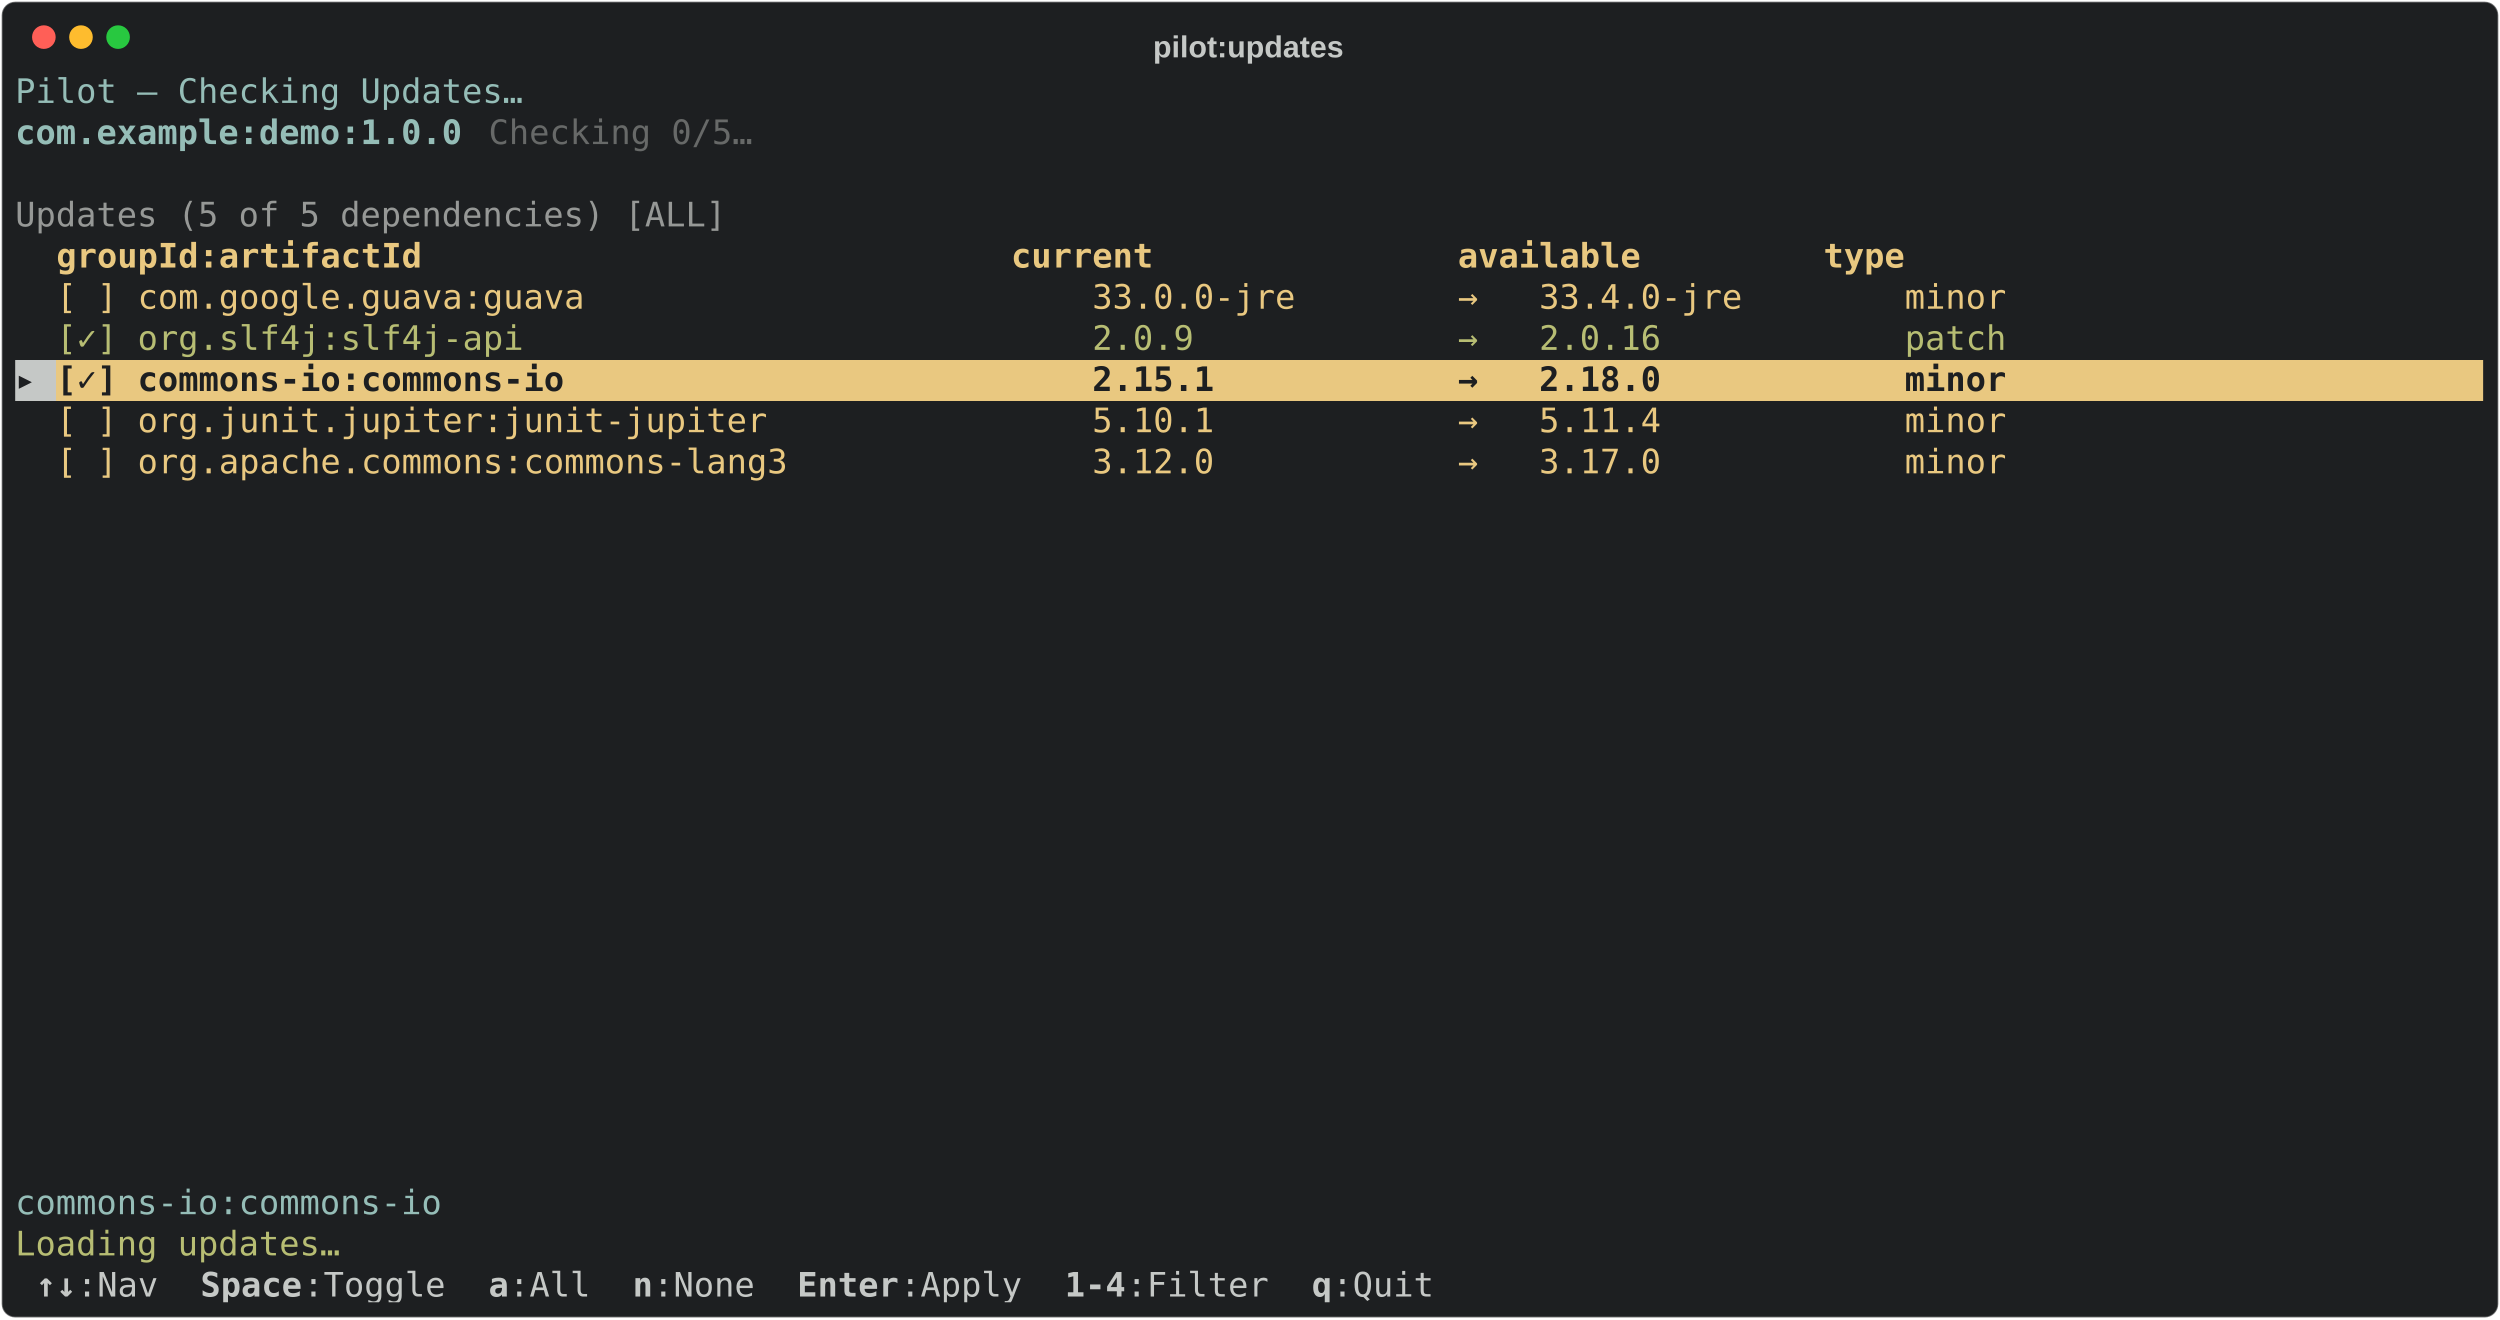
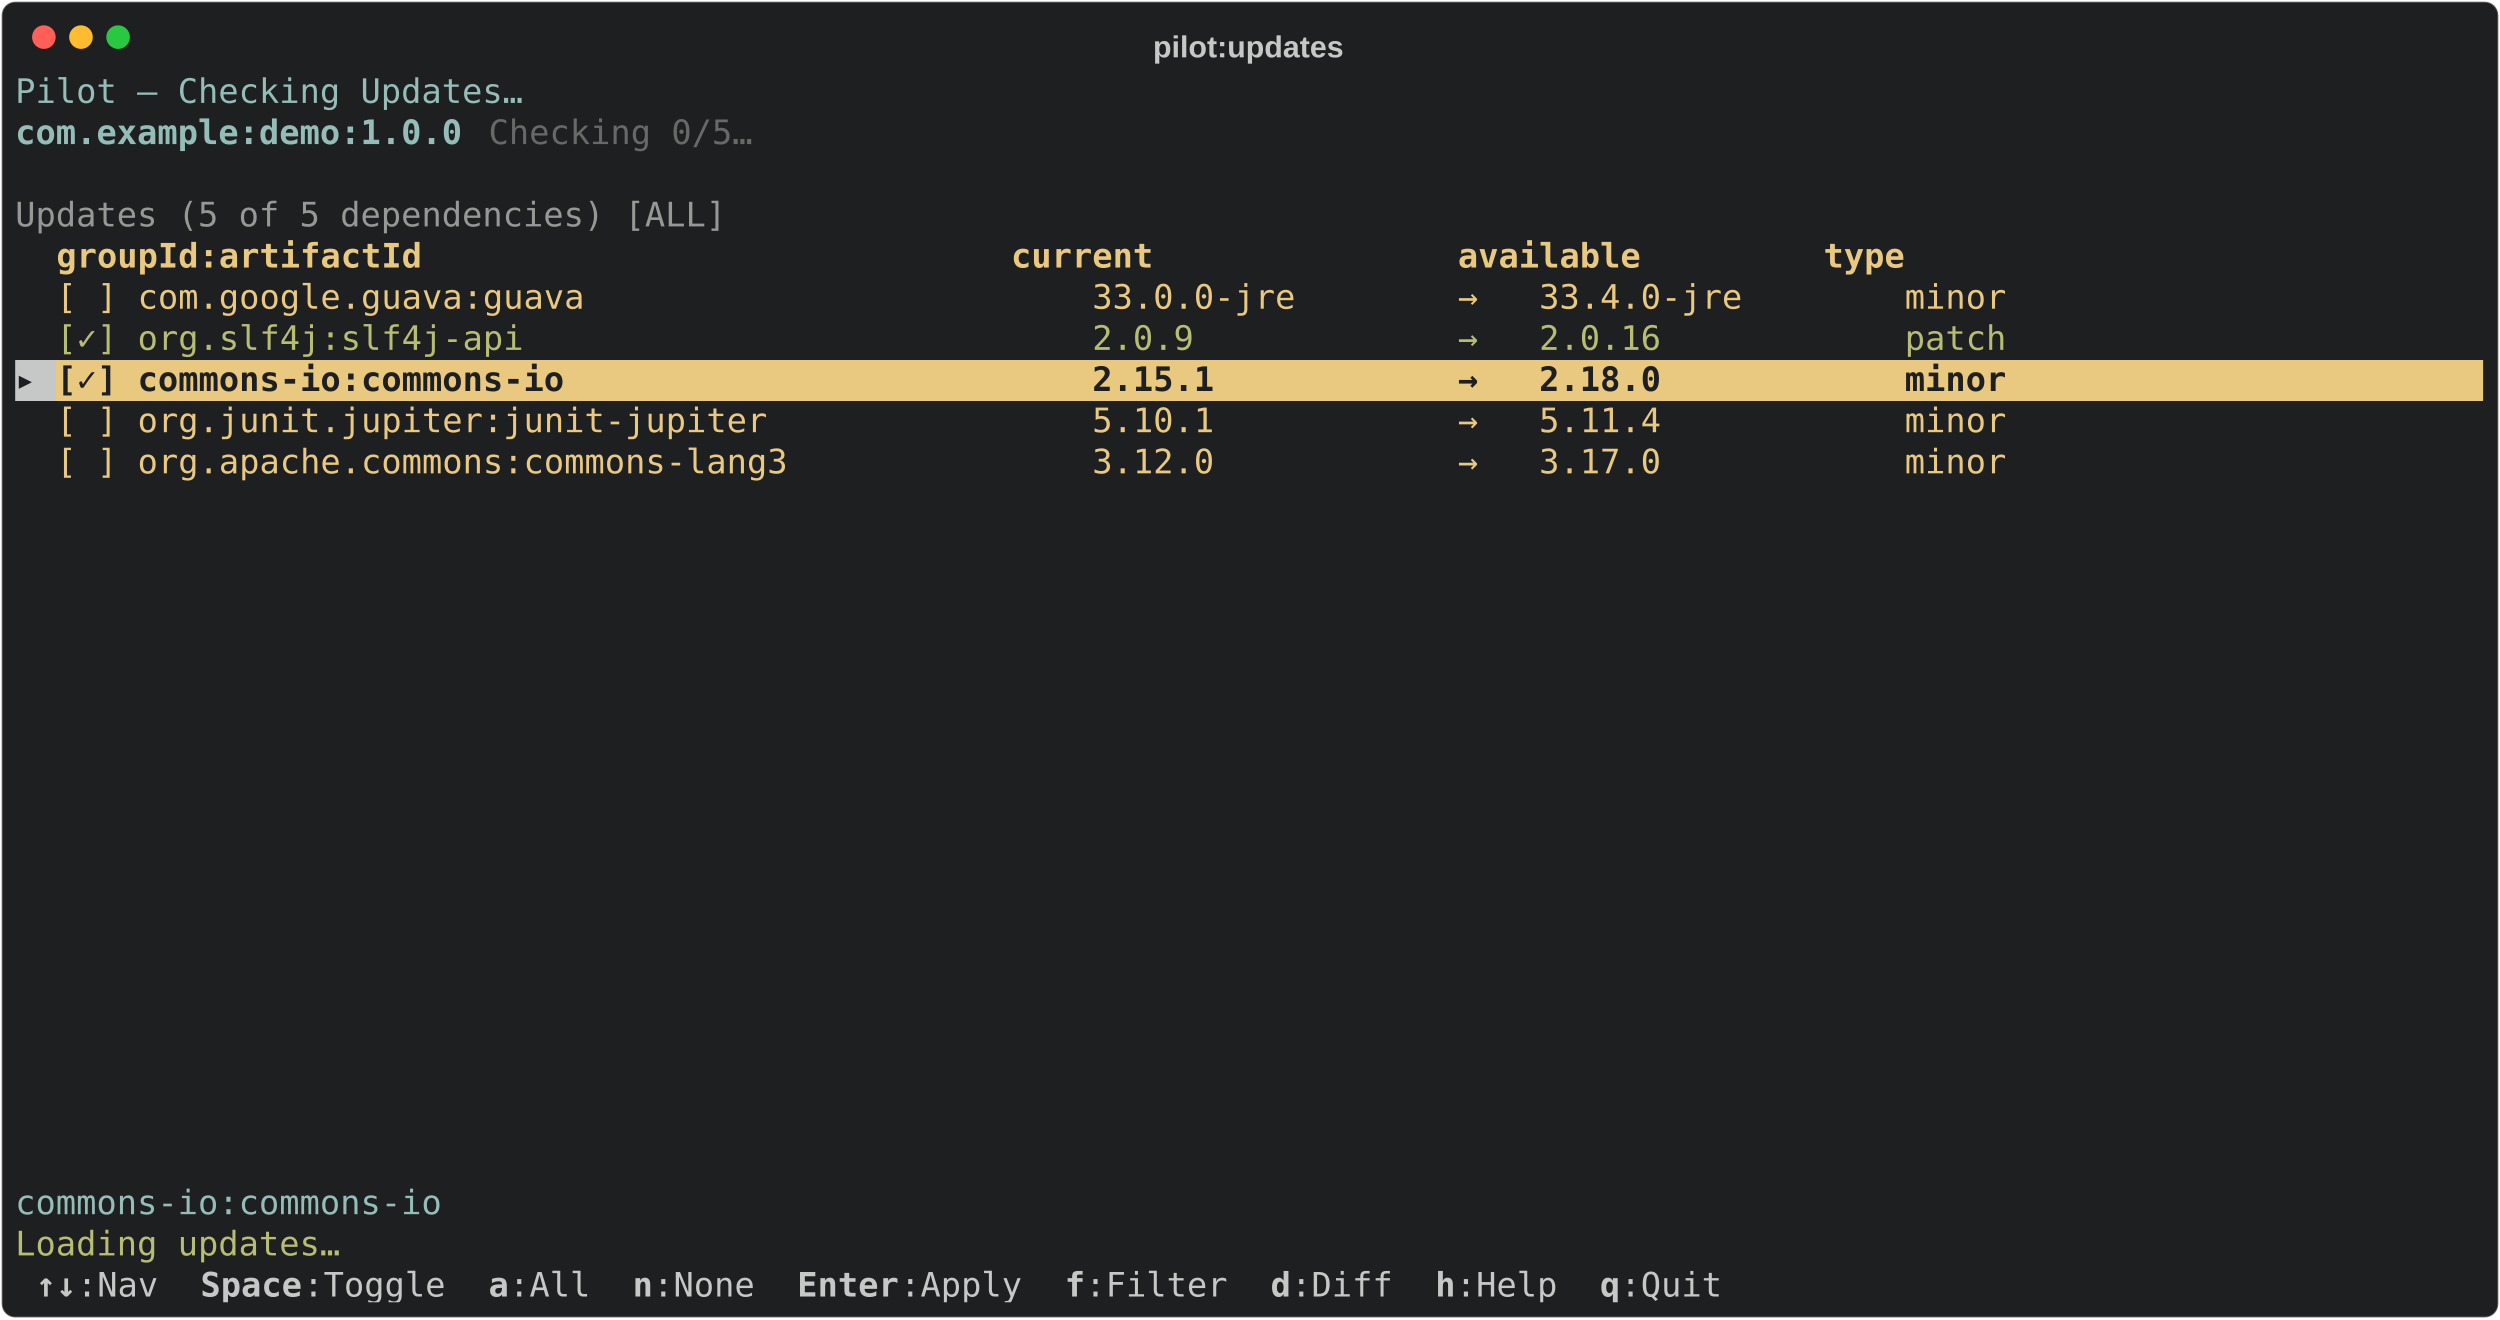
<svg xmlns="http://www.w3.org/2000/svg" class="rich-terminal" viewBox="0 0 1482 782">
-   <style>    @font-face {        font-family: "Fira Code";        src: local("FiraCode-Regular"),                url("https://cdnjs.cloudflare.com/ajax/libs/firacode/6.2.0/woff2/FiraCode-Regular.woff2") format("woff2"),                url("https://cdnjs.cloudflare.com/ajax/libs/firacode/6.2.0/woff/FiraCode-Regular.woff") format("woff");        font-style: normal;        font-weight: 400;    }    @font-face {        font-family: "Fira Code";        src: local("FiraCode-Bold"),                url("https://cdnjs.cloudflare.com/ajax/libs/firacode/6.2.0/woff2/FiraCode-Bold.woff2") format("woff2"),                url("https://cdnjs.cloudflare.com/ajax/libs/firacode/6.2.0/woff/FiraCode-Bold.woff") format("woff");        font-style: bold;        font-weight: 700;    }    .terminal-484867118-matrix {        font-family: Fira Code, monospace;        font-size: 20px;        line-height: 24.4px;        font-variant-east-asian: full-width;    }    .terminal-484867118-title {        font-size: 18px;        font-weight: bold;        font-family: arial;    }    .terminal-484867118-r1 { fill: #95bdb7 }.terminal-484867118-r2 { fill: #c5c8c6 }.terminal-484867118-r3 { fill: #95bdb7;font-weight: bold }.terminal-484867118-r4 { fill: #676968 }.terminal-484867118-r5 { fill: #969896 }.terminal-484867118-r6 { fill: #e9c880;font-weight: bold }.terminal-484867118-r7 { fill: #e9c880 }.terminal-484867118-r8 { fill: #b7bd73 }.terminal-484867118-r9 { fill: #1d1f21;font-weight: bold }.terminal-484867118-r10 { fill: #c5c8c6;font-weight: bold }    </style>
+   <style>    @font-face {        font-family: "Fira Code";        src: local("FiraCode-Regular"),                url("https://cdnjs.cloudflare.com/ajax/libs/firacode/6.2.0/woff2/FiraCode-Regular.woff2") format("woff2"),                url("https://cdnjs.cloudflare.com/ajax/libs/firacode/6.2.0/woff/FiraCode-Regular.woff") format("woff");        font-style: normal;        font-weight: 400;    }    @font-face {        font-family: "Fira Code";        src: local("FiraCode-Bold"),                url("https://cdnjs.cloudflare.com/ajax/libs/firacode/6.2.0/woff2/FiraCode-Bold.woff2") format("woff2"),                url("https://cdnjs.cloudflare.com/ajax/libs/firacode/6.2.0/woff/FiraCode-Bold.woff") format("woff");        font-style: bold;        font-weight: 700;    }    .terminal-1408270084-matrix {        font-family: Fira Code, monospace;        font-size: 20px;        line-height: 24.4px;        font-variant-east-asian: full-width;    }    .terminal-1408270084-title {        font-size: 18px;        font-weight: bold;        font-family: arial;    }    .terminal-1408270084-r1 { fill: #95bdb7 }.terminal-1408270084-r2 { fill: #c5c8c6 }.terminal-1408270084-r3 { fill: #95bdb7;font-weight: bold }.terminal-1408270084-r4 { fill: #676968 }.terminal-1408270084-r5 { fill: #969896 }.terminal-1408270084-r6 { fill: #e9c880;font-weight: bold }.terminal-1408270084-r7 { fill: #e9c880 }.terminal-1408270084-r8 { fill: #b7bd73 }.terminal-1408270084-r9 { fill: #1d1f21;font-weight: bold }.terminal-1408270084-r10 { fill: #c5c8c6;font-weight: bold }    </style>
  <defs>
-     <clipPath id="terminal-484867118-clip-terminal">
+     <clipPath id="terminal-1408270084-clip-terminal">
      <rect x="0" y="0" width="1463" height="731" />
    </clipPath>
-     <clipPath id="terminal-484867118-line-0">
+     <clipPath id="terminal-1408270084-line-0">
      <rect x="0" y="1.5" width="1464" height="24.65" />
    </clipPath>
-     <clipPath id="terminal-484867118-line-1">
+     <clipPath id="terminal-1408270084-line-1">
      <rect x="0" y="25.9" width="1464" height="24.65" />
    </clipPath>
-     <clipPath id="terminal-484867118-line-2">
+     <clipPath id="terminal-1408270084-line-2">
      <rect x="0" y="50.3" width="1464" height="24.65" />
    </clipPath>
-     <clipPath id="terminal-484867118-line-3">
+     <clipPath id="terminal-1408270084-line-3">
      <rect x="0" y="74.7" width="1464" height="24.65" />
    </clipPath>
-     <clipPath id="terminal-484867118-line-4">
+     <clipPath id="terminal-1408270084-line-4">
      <rect x="0" y="99.1" width="1464" height="24.65" />
    </clipPath>
-     <clipPath id="terminal-484867118-line-5">
+     <clipPath id="terminal-1408270084-line-5">
      <rect x="0" y="123.5" width="1464" height="24.65" />
    </clipPath>
-     <clipPath id="terminal-484867118-line-6">
+     <clipPath id="terminal-1408270084-line-6">
      <rect x="0" y="147.9" width="1464" height="24.65" />
    </clipPath>
-     <clipPath id="terminal-484867118-line-7">
+     <clipPath id="terminal-1408270084-line-7">
      <rect x="0" y="172.3" width="1464" height="24.65" />
    </clipPath>
-     <clipPath id="terminal-484867118-line-8">
+     <clipPath id="terminal-1408270084-line-8">
      <rect x="0" y="196.7" width="1464" height="24.65" />
    </clipPath>
-     <clipPath id="terminal-484867118-line-9">
+     <clipPath id="terminal-1408270084-line-9">
      <rect x="0" y="221.1" width="1464" height="24.65" />
    </clipPath>
-     <clipPath id="terminal-484867118-line-10">
+     <clipPath id="terminal-1408270084-line-10">
      <rect x="0" y="245.5" width="1464" height="24.65" />
    </clipPath>
-     <clipPath id="terminal-484867118-line-11">
+     <clipPath id="terminal-1408270084-line-11">
      <rect x="0" y="269.9" width="1464" height="24.65" />
    </clipPath>
-     <clipPath id="terminal-484867118-line-12">
+     <clipPath id="terminal-1408270084-line-12">
      <rect x="0" y="294.3" width="1464" height="24.65" />
    </clipPath>
-     <clipPath id="terminal-484867118-line-13">
+     <clipPath id="terminal-1408270084-line-13">
      <rect x="0" y="318.7" width="1464" height="24.65" />
    </clipPath>
-     <clipPath id="terminal-484867118-line-14">
+     <clipPath id="terminal-1408270084-line-14">
      <rect x="0" y="343.1" width="1464" height="24.65" />
    </clipPath>
-     <clipPath id="terminal-484867118-line-15">
+     <clipPath id="terminal-1408270084-line-15">
      <rect x="0" y="367.5" width="1464" height="24.65" />
    </clipPath>
-     <clipPath id="terminal-484867118-line-16">
+     <clipPath id="terminal-1408270084-line-16">
      <rect x="0" y="391.9" width="1464" height="24.65" />
    </clipPath>
-     <clipPath id="terminal-484867118-line-17">
+     <clipPath id="terminal-1408270084-line-17">
      <rect x="0" y="416.3" width="1464" height="24.65" />
    </clipPath>
-     <clipPath id="terminal-484867118-line-18">
+     <clipPath id="terminal-1408270084-line-18">
      <rect x="0" y="440.7" width="1464" height="24.65" />
    </clipPath>
-     <clipPath id="terminal-484867118-line-19">
+     <clipPath id="terminal-1408270084-line-19">
      <rect x="0" y="465.1" width="1464" height="24.65" />
    </clipPath>
-     <clipPath id="terminal-484867118-line-20">
+     <clipPath id="terminal-1408270084-line-20">
      <rect x="0" y="489.5" width="1464" height="24.65" />
    </clipPath>
-     <clipPath id="terminal-484867118-line-21">
+     <clipPath id="terminal-1408270084-line-21">
      <rect x="0" y="513.9" width="1464" height="24.65" />
    </clipPath>
-     <clipPath id="terminal-484867118-line-22">
+     <clipPath id="terminal-1408270084-line-22">
      <rect x="0" y="538.3" width="1464" height="24.65" />
    </clipPath>
-     <clipPath id="terminal-484867118-line-23">
+     <clipPath id="terminal-1408270084-line-23">
      <rect x="0" y="562.7" width="1464" height="24.65" />
    </clipPath>
-     <clipPath id="terminal-484867118-line-24">
+     <clipPath id="terminal-1408270084-line-24">
      <rect x="0" y="587.1" width="1464" height="24.65" />
    </clipPath>
-     <clipPath id="terminal-484867118-line-25">
+     <clipPath id="terminal-1408270084-line-25">
      <rect x="0" y="611.5" width="1464" height="24.65" />
    </clipPath>
-     <clipPath id="terminal-484867118-line-26">
+     <clipPath id="terminal-1408270084-line-26">
      <rect x="0" y="635.9" width="1464" height="24.65" />
    </clipPath>
-     <clipPath id="terminal-484867118-line-27">
+     <clipPath id="terminal-1408270084-line-27">
      <rect x="0" y="660.3" width="1464" height="24.65" />
    </clipPath>
-     <clipPath id="terminal-484867118-line-28">
+     <clipPath id="terminal-1408270084-line-28">
      <rect x="0" y="684.7" width="1464" height="24.65" />
    </clipPath>
-     <clipPath id="terminal-484867118-line-29">
+     <clipPath id="terminal-1408270084-line-29">
      <rect x="0" y="709.1" width="1464" height="24.65" />
    </clipPath>
  </defs>
  <rect fill="#1d1f21" stroke="rgba(255,255,255,0.35)" stroke-width="1" x="1" y="1" width="1480" height="780" rx="8" />
-   <text class="terminal-484867118-title" fill="#c5c8c6" text-anchor="middle" x="740" y="34">pilot:updates</text>
+   <text class="terminal-1408270084-title" fill="#c5c8c6" text-anchor="middle" x="740" y="34">pilot:updates</text>
  <g transform="translate(26,22)">
    <circle cx="0" cy="0" r="7" fill="#ff5f57" />
    <circle cx="22" cy="0" r="7" fill="#febc2e" />
    <circle cx="44" cy="0" r="7" fill="#28c840" />
  </g>
-   <g transform="translate(9, 41)" clip-path="url(#terminal-484867118-clip-terminal)">
+   <g transform="translate(9, 41)" clip-path="url(#terminal-1408270084-clip-terminal)">
    <rect fill="#c5c8c6" x="0" y="172.3" width="24.4" height="24.65" shape-rendering="crispEdges" />
    <rect fill="#e9c880" x="24.4" y="172.3" width="1439.6" height="24.65" shape-rendering="crispEdges" />
-     <g class="terminal-484867118-matrix">
-       <text class="terminal-484867118-r1" x="0" y="20" textLength="329.4" clip-path="url(#terminal-484867118-line-0)"> Pilot — Checking Updates… </text>
-       <text class="terminal-484867118-r3" x="0" y="44.4" textLength="280.6" clip-path="url(#terminal-484867118-line-1)"> com.example:demo:1.0.0</text>
-       <text class="terminal-484867118-r4" x="280.6" y="44.4" textLength="183" clip-path="url(#terminal-484867118-line-1)">  Checking 0/5…</text>
-       <text class="terminal-484867118-r5" x="0" y="93.2" textLength="451.4" clip-path="url(#terminal-484867118-line-3)"> Updates (5 of 5 dependencies) [ALL] </text>
-       <text class="terminal-484867118-r6" x="24.4" y="117.6" textLength="1439.6" clip-path="url(#terminal-484867118-line-4)">    groupId:artifactId                             current               available         type                       </text>
-       <text class="terminal-484867118-r7" x="24.4" y="142" textLength="1439.6" clip-path="url(#terminal-484867118-line-5)">[ ] com.google.guava:guava                         33.0.0-jre        →   33.4.0-jre        minor                      </text>
-       <text class="terminal-484867118-r8" x="24.4" y="166.4" textLength="1439.6" clip-path="url(#terminal-484867118-line-6)">[✓] org.slf4j:slf4j-api                            2.0.9             →   2.0.16            patch                      </text>
-       <text class="terminal-484867118-r9" x="0" y="190.8" textLength="24.4" clip-path="url(#terminal-484867118-line-7)">▸ </text>
-       <text class="terminal-484867118-r9" x="24.4" y="190.8" textLength="1439.6" clip-path="url(#terminal-484867118-line-7)">[✓] commons-io:commons-io                          2.15.1            →   2.18.0            minor                      </text>
-       <text class="terminal-484867118-r7" x="24.4" y="215.2" textLength="1439.6" clip-path="url(#terminal-484867118-line-8)">[ ] org.junit.jupiter:junit-jupiter                5.10.1            →   5.11.4            minor                      </text>
-       <text class="terminal-484867118-r7" x="24.4" y="239.6" textLength="1439.6" clip-path="url(#terminal-484867118-line-9)">[ ] org.apache.commons:commons-lang3               3.12.0            →   3.17.0            minor                      </text>
-       <text class="terminal-484867118-r1" x="0" y="678.8" textLength="268.4" clip-path="url(#terminal-484867118-line-27)"> commons-io:commons-io</text>
-       <text class="terminal-484867118-r8" x="0" y="703.2" textLength="207.4" clip-path="url(#terminal-484867118-line-28)"> Loading updates…</text>
-       <text class="terminal-484867118-r10" x="12.2" y="727.6" textLength="24.4" clip-path="url(#terminal-484867118-line-29)">↑↓</text>
-       <text class="terminal-484867118-r2" x="36.6" y="727.6" textLength="73.2" clip-path="url(#terminal-484867118-line-29)">:Nav  </text>
-       <text class="terminal-484867118-r10" x="109.8" y="727.6" textLength="61" clip-path="url(#terminal-484867118-line-29)">Space</text>
-       <text class="terminal-484867118-r2" x="170.8" y="727.6" textLength="109.8" clip-path="url(#terminal-484867118-line-29)">:Toggle  </text>
-       <text class="terminal-484867118-r10" x="280.6" y="727.6" textLength="12.2" clip-path="url(#terminal-484867118-line-29)">a</text>
-       <text class="terminal-484867118-r2" x="292.8" y="727.6" textLength="73.2" clip-path="url(#terminal-484867118-line-29)">:All  </text>
-       <text class="terminal-484867118-r10" x="366" y="727.6" textLength="12.2" clip-path="url(#terminal-484867118-line-29)">n</text>
-       <text class="terminal-484867118-r2" x="378.2" y="727.6" textLength="85.4" clip-path="url(#terminal-484867118-line-29)">:None  </text>
-       <text class="terminal-484867118-r10" x="463.6" y="727.6" textLength="61" clip-path="url(#terminal-484867118-line-29)">Enter</text>
-       <text class="terminal-484867118-r2" x="524.6" y="727.6" textLength="97.6" clip-path="url(#terminal-484867118-line-29)">:Apply  </text>
-       <text class="terminal-484867118-r10" x="622.2" y="727.6" textLength="36.6" clip-path="url(#terminal-484867118-line-29)">1-4</text>
-       <text class="terminal-484867118-r2" x="658.8" y="727.6" textLength="109.8" clip-path="url(#terminal-484867118-line-29)">:Filter  </text>
-       <text class="terminal-484867118-r10" x="768.6" y="727.6" textLength="12.2" clip-path="url(#terminal-484867118-line-29)">q</text>
-       <text class="terminal-484867118-r2" x="780.8" y="727.6" textLength="683.2" clip-path="url(#terminal-484867118-line-29)">:Quit                                                   </text>
+     <g class="terminal-1408270084-matrix">
+       <text class="terminal-1408270084-r1" x="0" y="20" textLength="329.4" clip-path="url(#terminal-1408270084-line-0)"> Pilot — Checking Updates… </text>
+       <text class="terminal-1408270084-r3" x="0" y="44.4" textLength="280.6" clip-path="url(#terminal-1408270084-line-1)"> com.example:demo:1.0.0</text>
+       <text class="terminal-1408270084-r4" x="280.6" y="44.4" textLength="183" clip-path="url(#terminal-1408270084-line-1)">  Checking 0/5…</text>
+       <text class="terminal-1408270084-r5" x="0" y="93.2" textLength="451.4" clip-path="url(#terminal-1408270084-line-3)"> Updates (5 of 5 dependencies) [ALL] </text>
+       <text class="terminal-1408270084-r6" x="24.4" y="117.6" textLength="1439.6" clip-path="url(#terminal-1408270084-line-4)">    groupId:artifactId                             current               available         type                       </text>
+       <text class="terminal-1408270084-r7" x="24.4" y="142" textLength="1439.6" clip-path="url(#terminal-1408270084-line-5)">[ ] com.google.guava:guava                         33.0.0-jre        →   33.4.0-jre        minor                      </text>
+       <text class="terminal-1408270084-r8" x="24.4" y="166.4" textLength="1439.6" clip-path="url(#terminal-1408270084-line-6)">[✓] org.slf4j:slf4j-api                            2.0.9             →   2.0.16            patch                      </text>
+       <text class="terminal-1408270084-r9" x="0" y="190.8" textLength="24.4" clip-path="url(#terminal-1408270084-line-7)">▸ </text>
+       <text class="terminal-1408270084-r9" x="24.4" y="190.8" textLength="1439.6" clip-path="url(#terminal-1408270084-line-7)">[✓] commons-io:commons-io                          2.15.1            →   2.18.0            minor                      </text>
+       <text class="terminal-1408270084-r7" x="24.4" y="215.2" textLength="1439.6" clip-path="url(#terminal-1408270084-line-8)">[ ] org.junit.jupiter:junit-jupiter                5.10.1            →   5.11.4            minor                      </text>
+       <text class="terminal-1408270084-r7" x="24.4" y="239.6" textLength="1439.6" clip-path="url(#terminal-1408270084-line-9)">[ ] org.apache.commons:commons-lang3               3.12.0            →   3.17.0            minor                      </text>
+       <text class="terminal-1408270084-r1" x="0" y="678.8" textLength="268.4" clip-path="url(#terminal-1408270084-line-27)"> commons-io:commons-io</text>
+       <text class="terminal-1408270084-r8" x="0" y="703.2" textLength="207.4" clip-path="url(#terminal-1408270084-line-28)"> Loading updates…</text>
+       <text class="terminal-1408270084-r10" x="12.2" y="727.6" textLength="24.4" clip-path="url(#terminal-1408270084-line-29)">↑↓</text>
+       <text class="terminal-1408270084-r2" x="36.6" y="727.6" textLength="73.2" clip-path="url(#terminal-1408270084-line-29)">:Nav  </text>
+       <text class="terminal-1408270084-r10" x="109.8" y="727.6" textLength="61" clip-path="url(#terminal-1408270084-line-29)">Space</text>
+       <text class="terminal-1408270084-r2" x="170.8" y="727.6" textLength="109.8" clip-path="url(#terminal-1408270084-line-29)">:Toggle  </text>
+       <text class="terminal-1408270084-r10" x="280.6" y="727.6" textLength="12.2" clip-path="url(#terminal-1408270084-line-29)">a</text>
+       <text class="terminal-1408270084-r2" x="292.8" y="727.6" textLength="73.2" clip-path="url(#terminal-1408270084-line-29)">:All  </text>
+       <text class="terminal-1408270084-r10" x="366" y="727.6" textLength="12.2" clip-path="url(#terminal-1408270084-line-29)">n</text>
+       <text class="terminal-1408270084-r2" x="378.2" y="727.6" textLength="85.4" clip-path="url(#terminal-1408270084-line-29)">:None  </text>
+       <text class="terminal-1408270084-r10" x="463.6" y="727.6" textLength="61" clip-path="url(#terminal-1408270084-line-29)">Enter</text>
+       <text class="terminal-1408270084-r2" x="524.6" y="727.6" textLength="97.6" clip-path="url(#terminal-1408270084-line-29)">:Apply  </text>
+       <text class="terminal-1408270084-r10" x="622.2" y="727.6" textLength="12.2" clip-path="url(#terminal-1408270084-line-29)">f</text>
+       <text class="terminal-1408270084-r2" x="634.4" y="727.6" textLength="109.8" clip-path="url(#terminal-1408270084-line-29)">:Filter  </text>
+       <text class="terminal-1408270084-r10" x="744.2" y="727.6" textLength="12.2" clip-path="url(#terminal-1408270084-line-29)">d</text>
+       <text class="terminal-1408270084-r2" x="756.4" y="727.6" textLength="85.4" clip-path="url(#terminal-1408270084-line-29)">:Diff  </text>
+       <text class="terminal-1408270084-r10" x="841.8" y="727.6" textLength="12.2" clip-path="url(#terminal-1408270084-line-29)">h</text>
+       <text class="terminal-1408270084-r2" x="854" y="727.6" textLength="85.4" clip-path="url(#terminal-1408270084-line-29)">:Help  </text>
+       <text class="terminal-1408270084-r10" x="939.4" y="727.6" textLength="12.2" clip-path="url(#terminal-1408270084-line-29)">q</text>
+       <text class="terminal-1408270084-r2" x="951.6" y="727.6" textLength="512.4" clip-path="url(#terminal-1408270084-line-29)">:Quit                                     </text>
    </g>
  </g>
</svg>
